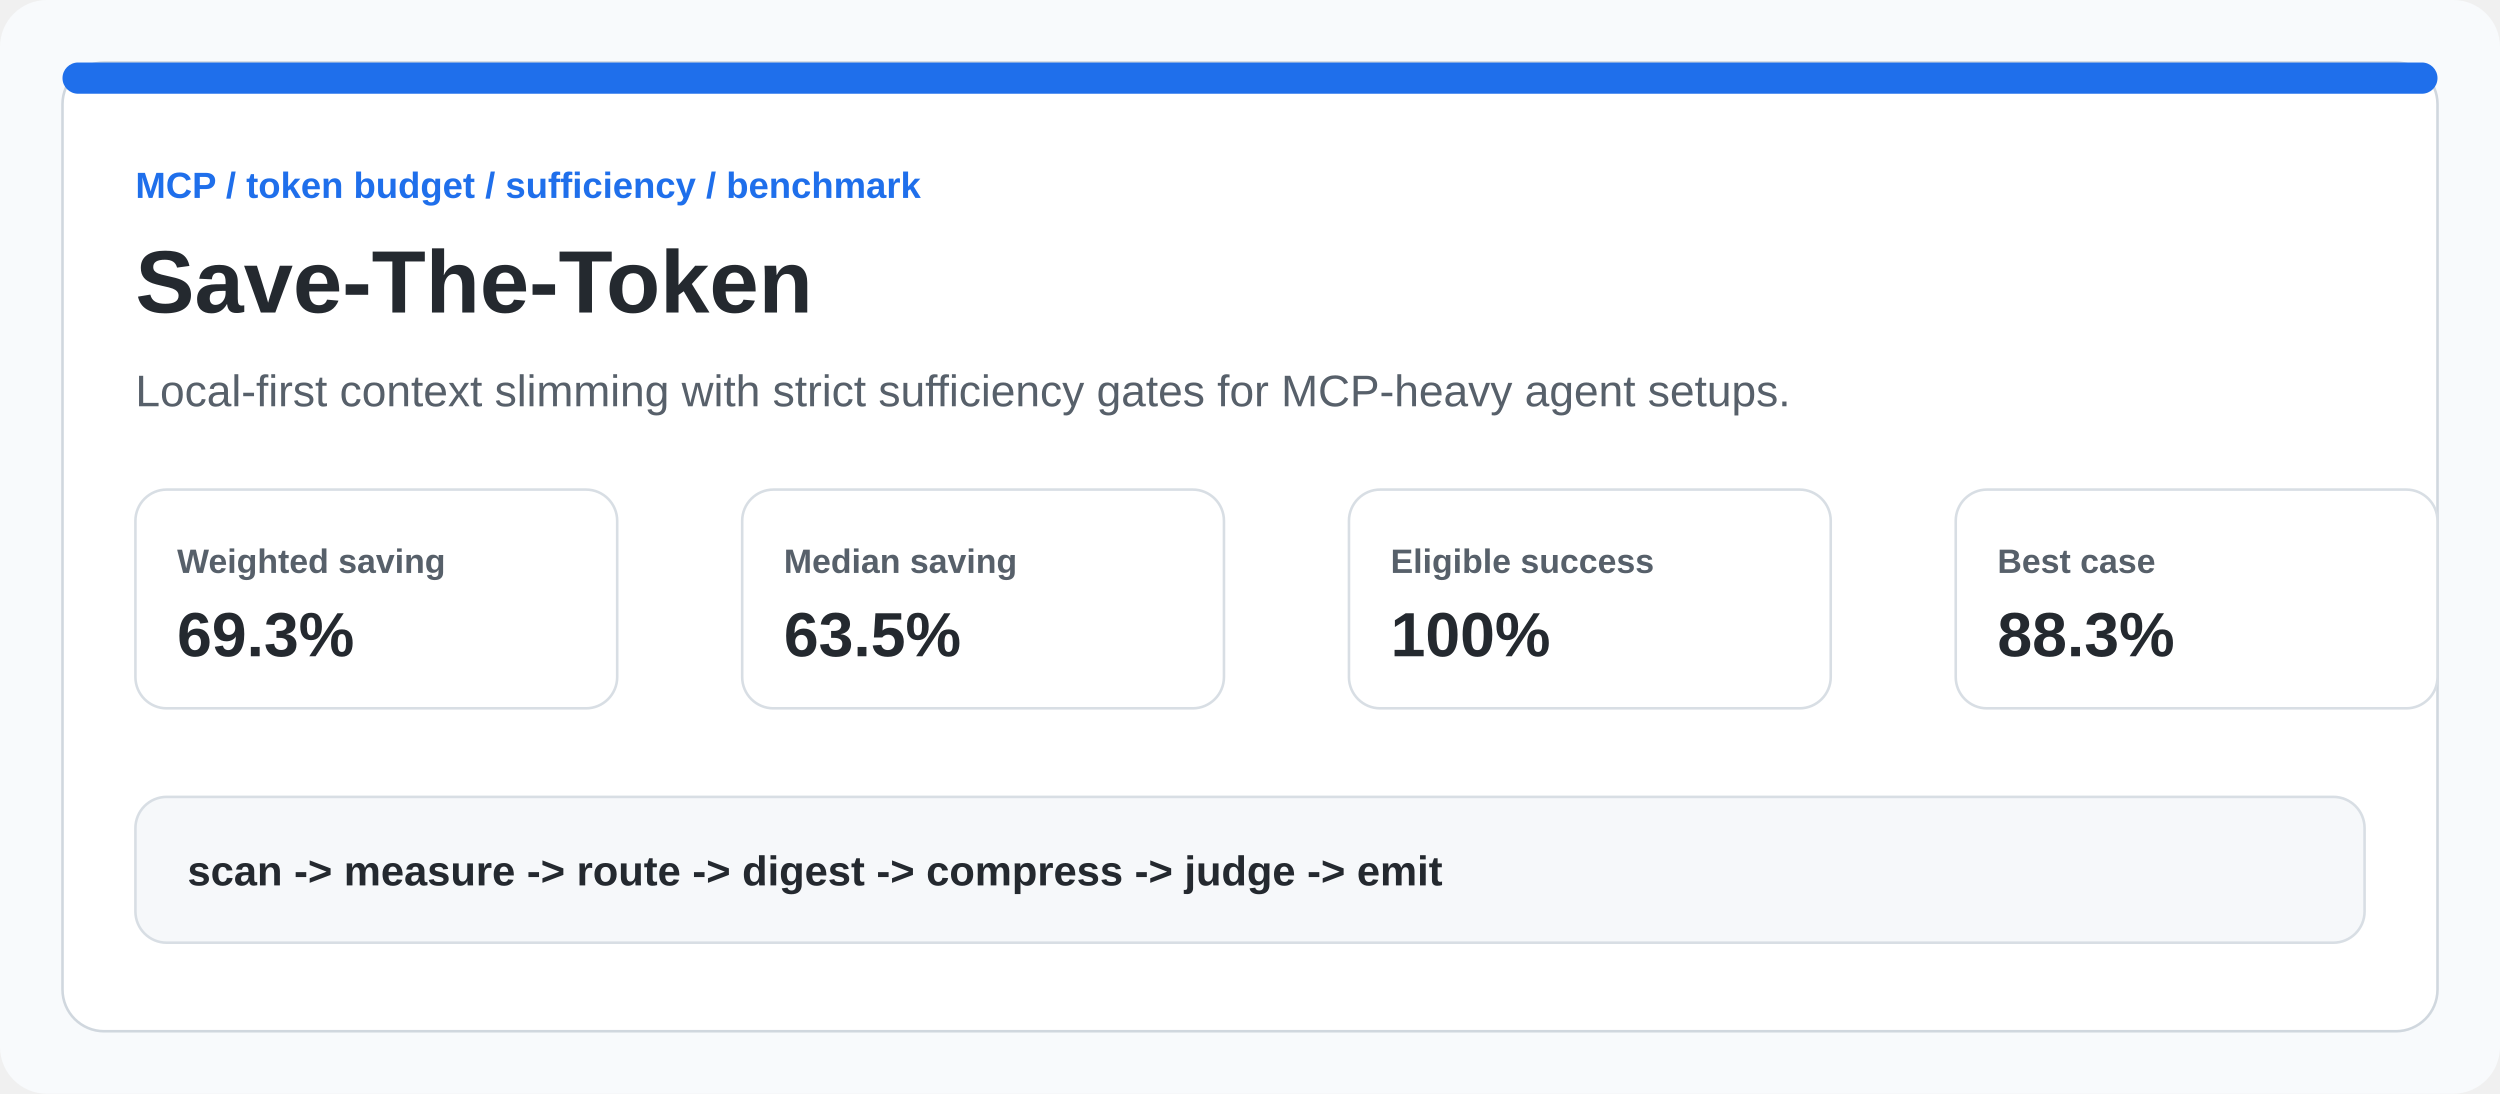
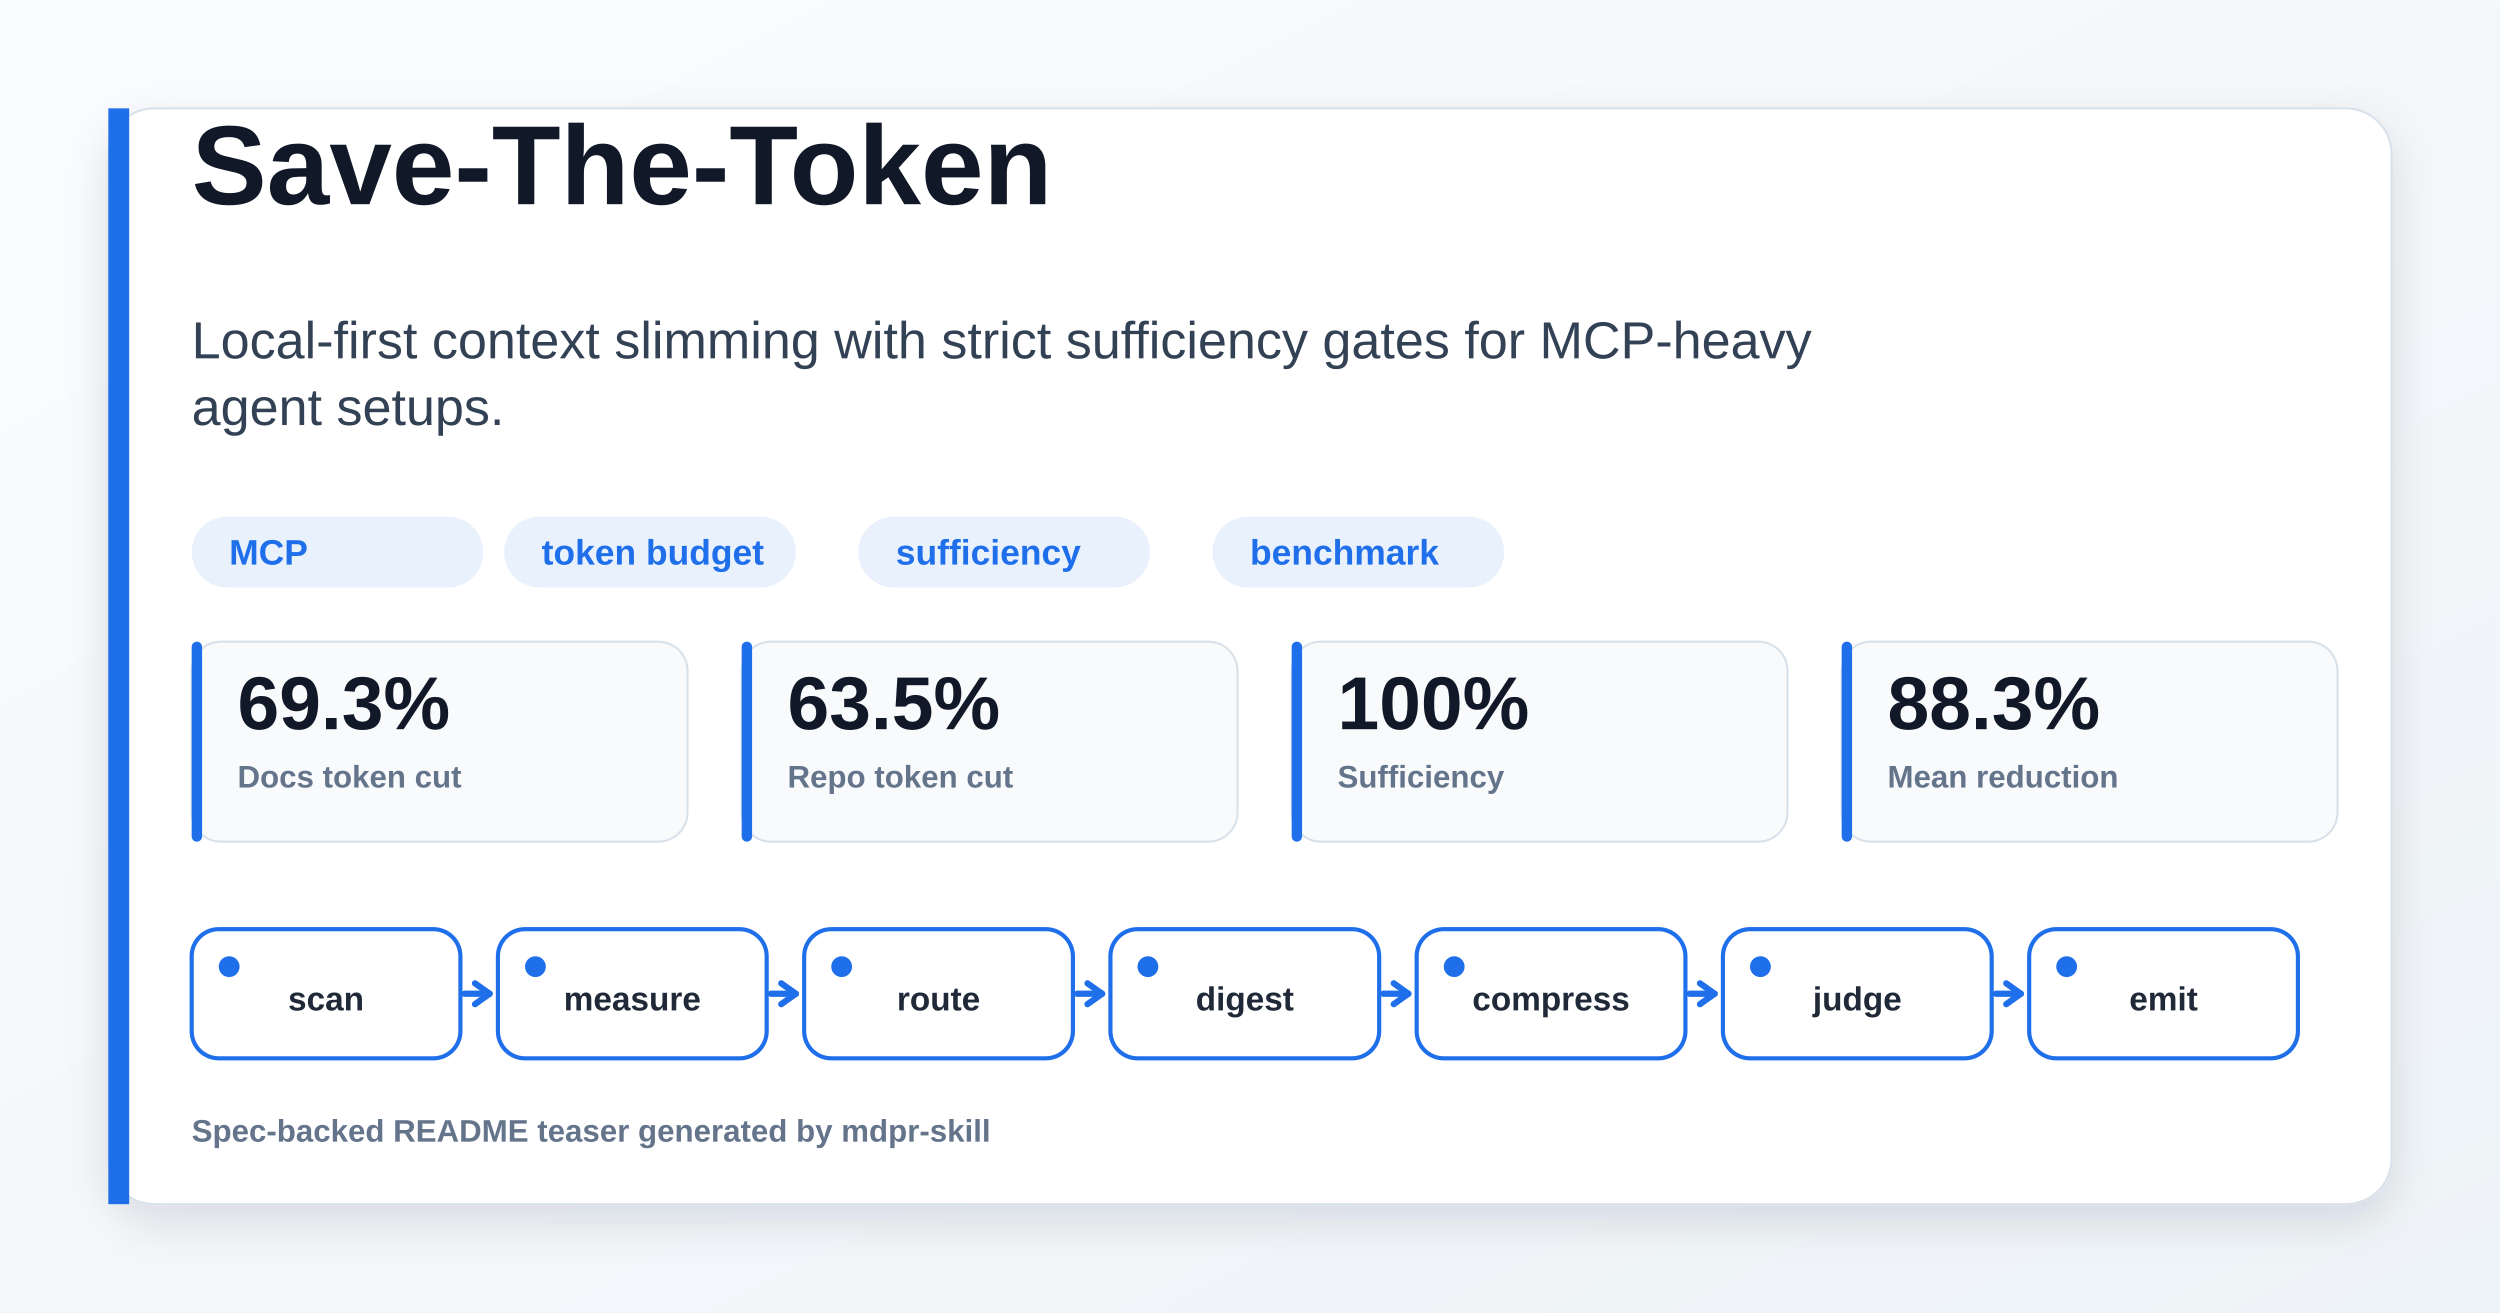
- <svg xmlns="http://www.w3.org/2000/svg" width="960" height="420" viewBox="0 0 960 420" role="img" aria-labelledby="title desc">
-   <rect width="960" height="420" rx="18" fill="#f8fafc" />
-   <rect x="24" y="24" width="912" height="372" rx="16" fill="#ffffff" stroke="#d0d7de" />
-   <rect x="24" y="24" width="912" height="12" rx="6" fill="#1f6feb" />
-   <text x="52" y="76" font-family="Segoe UI, Arial, sans-serif" font-size="14" font-weight="700" fill="#1f6feb">MCP / token budget / sufficiency / benchmark</text>
-   <text x="52" y="120" font-family="Segoe UI, Arial, sans-serif" font-size="34" font-weight="760" fill="#24292f">Save-The-Token</text>
-   <text x="52" y="156" font-family="Segoe UI, Arial, sans-serif" font-size="17" fill="#57606a">Local-first context slimming with strict sufficiency gates for MCP-heavy agent setups.</text>
-   <rect x="52" y="188" width="185" height="84" rx="12" fill="#ffffff" stroke="#d8dee4" />
-   <text x="68" y="220" font-family="Segoe UI, Arial, sans-serif" font-size="13" font-weight="700" fill="#57606a">Weighted saving</text>
-   <text x="68" y="252" font-family="Segoe UI, Arial, sans-serif" font-size="24" font-weight="750" fill="#24292f">69.3%</text>
-   <rect x="285" y="188" width="185" height="84" rx="12" fill="#ffffff" stroke="#d8dee4" />
-   <text x="301" y="220" font-family="Segoe UI, Arial, sans-serif" font-size="13" font-weight="700" fill="#57606a">Median saving</text>
-   <text x="301" y="252" font-family="Segoe UI, Arial, sans-serif" font-size="24" font-weight="750" fill="#24292f">63.5%</text>
-   <rect x="518" y="188" width="185" height="84" rx="12" fill="#ffffff" stroke="#d8dee4" />
-   <text x="534" y="220" font-family="Segoe UI, Arial, sans-serif" font-size="13" font-weight="700" fill="#57606a">Eligible success</text>
-   <text x="534" y="252" font-family="Segoe UI, Arial, sans-serif" font-size="24" font-weight="750" fill="#24292f">100%</text>
-   <rect x="751" y="188" width="185" height="84" rx="12" fill="#ffffff" stroke="#d8dee4" />
-   <text x="767" y="220" font-family="Segoe UI, Arial, sans-serif" font-size="13" font-weight="700" fill="#57606a">Best case</text>
-   <text x="767" y="252" font-family="Segoe UI, Arial, sans-serif" font-size="24" font-weight="750" fill="#24292f">88.3%</text>
-   <rect x="52" y="306" width="856" height="56" rx="12" fill="#f6f8fa" stroke="#d8dee4" />
-   <text x="72" y="340" font-family="Segoe UI, Arial, sans-serif" font-size="16" font-weight="650" fill="#24292f">scan -&gt; measure -&gt; route -&gt; digest -&gt; compress -&gt; judge -&gt; emit</text>
+ <svg xmlns="http://www.w3.org/2000/svg" width="1200" height="630" viewBox="0 0 1200 630" role="img" aria-labelledby="title desc">
+   <defs>
+     <linearGradient id="bg" x1="0" y1="0" x2="1" y2="1">
+       <stop offset="0" stop-color="#fbfcfe" />
+       <stop offset="1" stop-color="#eef3f7" />
+     </linearGradient>
+     <filter id="shadow" x="-20%" y="-20%" width="140%" height="140%">
+       <feDropShadow dx="0" dy="8" stdDeviation="10" flood-color="#0f172a" flood-opacity="0.12" />
+     </filter>
+   </defs>
+   <style>
+     .title{font:700 54px Arial,Helvetica,sans-serif;fill:#111827}
+     .subtitle{font:400 25px Arial,Helvetica,sans-serif;fill:#334155}
+     .chip{font:700 17px Arial,Helvetica,sans-serif;fill:#1f6feb}
+     .metric-value{font:700 36px Arial,Helvetica,sans-serif;fill:#111827}
+     .metric-label{font:600 15px Arial,Helvetica,sans-serif;fill:#64748b;text-transform:uppercase}
+     .pipeline-label{font:700 16px Arial,Helvetica,sans-serif;fill:#1f2937}
+     .footer{font:600 15px Arial,Helvetica,sans-serif;fill:#64748b}
+   </style>
+   <rect width="1200" height="630" rx="0" fill="url(#bg)" />
+   <rect x="52" y="52" width="1096" height="526" rx="22" fill="#ffffff" stroke="#d8e1ea" filter="url(#shadow)" />
+   <rect x="52" y="52" width="10" height="526" fill="#1f6feb" />
+   <g transform="translate(92 98)">
+     <text x="0" y="0" class="title">Save-The-Token</text>
+     <text x="0" y="74" class="subtitle">Local-first context slimming with strict sufficiency gates for MCP-heavy</text>
+     <text x="0" y="106" class="subtitle">agent setups.</text>
+   </g>
+   <g class="teaser-chips">
+     <g class="chip-badge" transform="translate(92 248)">
+       <rect width="140" height="34" rx="17" fill="#1f6feb" opacity="0.1" />
+       <text x="18" y="23" class="chip">MCP</text>
+     </g>
+     <g class="chip-badge" transform="translate(242 248)">
+       <rect width="140" height="34" rx="17" fill="#1f6feb" opacity="0.1" />
+       <text x="18" y="23" class="chip">token budget</text>
+     </g>
+     <g class="chip-badge" transform="translate(412 248)">
+       <rect width="140" height="34" rx="17" fill="#1f6feb" opacity="0.1" />
+       <text x="18" y="23" class="chip">sufficiency</text>
+     </g>
+     <g class="chip-badge" transform="translate(582 248)">
+       <rect width="140" height="34" rx="17" fill="#1f6feb" opacity="0.1" />
+       <text x="18" y="23" class="chip">benchmark</text>
+     </g>
+   </g>
+   <g class="teaser-metrics">
+     <g class="metric-card" transform="translate(92 308)">
+       <rect width="238" height="96" rx="14" fill="#f8fafc" stroke="#d8e1ea" />
+       <rect width="5" height="96" rx="2.5" fill="#1f6feb" />
+       <text x="22" y="42" class="metric-value">69.3%</text>
+       <text x="22" y="70" class="metric-label">Docs token cut</text>
+     </g>
+     <g class="metric-card" transform="translate(356 308)">
+       <rect width="238" height="96" rx="14" fill="#f8fafc" stroke="#d8e1ea" />
+       <rect width="5" height="96" rx="2.5" fill="#1f6feb" />
+       <text x="22" y="42" class="metric-value">63.5%</text>
+       <text x="22" y="70" class="metric-label">Repo token cut</text>
+     </g>
+     <g class="metric-card" transform="translate(620 308)">
+       <rect width="238" height="96" rx="14" fill="#f8fafc" stroke="#d8e1ea" />
+       <rect width="5" height="96" rx="2.5" fill="#1f6feb" />
+       <text x="22" y="42" class="metric-value">100%</text>
+       <text x="22" y="70" class="metric-label">Sufficiency</text>
+     </g>
+     <g class="metric-card" transform="translate(884 308)">
+       <rect width="238" height="96" rx="14" fill="#f8fafc" stroke="#d8e1ea" />
+       <rect width="5" height="96" rx="2.5" fill="#1f6feb" />
+       <text x="22" y="42" class="metric-value">88.3%</text>
+       <text x="22" y="70" class="metric-label">Mean reduction</text>
+     </g>
+   </g>
+   <g class="teaser-pipeline" aria-label="Pipeline">
+     <g class="pipeline-node" transform="translate(92 446)">
+       <rect width="129" height="62" rx="13" fill="#ffffff" stroke="#1f6feb" stroke-width="2" />
+       <circle cx="18" cy="18" r="5" fill="#1f6feb" />
+       <text x="64.5" y="39" text-anchor="middle" class="pipeline-label">scan</text>
+     </g>
+     <path class="pipeline-connector" d="M 223 477 L 235 477" stroke="#1f6feb" stroke-width="3" stroke-linecap="round" />
+     <path class="pipeline-connector-arrow" d="M 228 472 L 235 477 L 228 482" fill="none" stroke="#1f6feb" stroke-width="3" stroke-linecap="round" stroke-linejoin="round" />
+     <g class="pipeline-node" transform="translate(239 446)">
+       <rect width="129" height="62" rx="13" fill="#ffffff" stroke="#1f6feb" stroke-width="2" />
+       <circle cx="18" cy="18" r="5" fill="#1f6feb" />
+       <text x="64.5" y="39" text-anchor="middle" class="pipeline-label">measure</text>
+     </g>
+     <path class="pipeline-connector" d="M 370 477 L 382 477" stroke="#1f6feb" stroke-width="3" stroke-linecap="round" />
+     <path class="pipeline-connector-arrow" d="M 375 472 L 382 477 L 375 482" fill="none" stroke="#1f6feb" stroke-width="3" stroke-linecap="round" stroke-linejoin="round" />
+     <g class="pipeline-node" transform="translate(386 446)">
+       <rect width="129" height="62" rx="13" fill="#ffffff" stroke="#1f6feb" stroke-width="2" />
+       <circle cx="18" cy="18" r="5" fill="#1f6feb" />
+       <text x="64.5" y="39" text-anchor="middle" class="pipeline-label">route</text>
+     </g>
+     <path class="pipeline-connector" d="M 517 477 L 529 477" stroke="#1f6feb" stroke-width="3" stroke-linecap="round" />
+     <path class="pipeline-connector-arrow" d="M 522 472 L 529 477 L 522 482" fill="none" stroke="#1f6feb" stroke-width="3" stroke-linecap="round" stroke-linejoin="round" />
+     <g class="pipeline-node" transform="translate(533 446)">
+       <rect width="129" height="62" rx="13" fill="#ffffff" stroke="#1f6feb" stroke-width="2" />
+       <circle cx="18" cy="18" r="5" fill="#1f6feb" />
+       <text x="64.5" y="39" text-anchor="middle" class="pipeline-label">digest</text>
+     </g>
+     <path class="pipeline-connector" d="M 664 477 L 676 477" stroke="#1f6feb" stroke-width="3" stroke-linecap="round" />
+     <path class="pipeline-connector-arrow" d="M 669 472 L 676 477 L 669 482" fill="none" stroke="#1f6feb" stroke-width="3" stroke-linecap="round" stroke-linejoin="round" />
+     <g class="pipeline-node" transform="translate(680 446)">
+       <rect width="129" height="62" rx="13" fill="#ffffff" stroke="#1f6feb" stroke-width="2" />
+       <circle cx="18" cy="18" r="5" fill="#1f6feb" />
+       <text x="64.5" y="39" text-anchor="middle" class="pipeline-label">compress</text>
+     </g>
+     <path class="pipeline-connector" d="M 811 477 L 823 477" stroke="#1f6feb" stroke-width="3" stroke-linecap="round" />
+     <path class="pipeline-connector-arrow" d="M 816 472 L 823 477 L 816 482" fill="none" stroke="#1f6feb" stroke-width="3" stroke-linecap="round" stroke-linejoin="round" />
+     <g class="pipeline-node" transform="translate(827 446)">
+       <rect width="129" height="62" rx="13" fill="#ffffff" stroke="#1f6feb" stroke-width="2" />
+       <circle cx="18" cy="18" r="5" fill="#1f6feb" />
+       <text x="64.5" y="39" text-anchor="middle" class="pipeline-label">judge</text>
+     </g>
+     <path class="pipeline-connector" d="M 958 477 L 970 477" stroke="#1f6feb" stroke-width="3" stroke-linecap="round" />
+     <path class="pipeline-connector-arrow" d="M 963 472 L 970 477 L 963 482" fill="none" stroke="#1f6feb" stroke-width="3" stroke-linecap="round" stroke-linejoin="round" />
+     <g class="pipeline-node" transform="translate(974 446)">
+       <rect width="129" height="62" rx="13" fill="#ffffff" stroke="#1f6feb" stroke-width="2" />
+       <circle cx="18" cy="18" r="5" fill="#1f6feb" />
+       <text x="64.5" y="39" text-anchor="middle" class="pipeline-label">emit</text>
+     </g>
+   </g>
+   <text x="92" y="548" class="footer">Spec-backed README teaser generated by mdpr-skill</text>
</svg>
